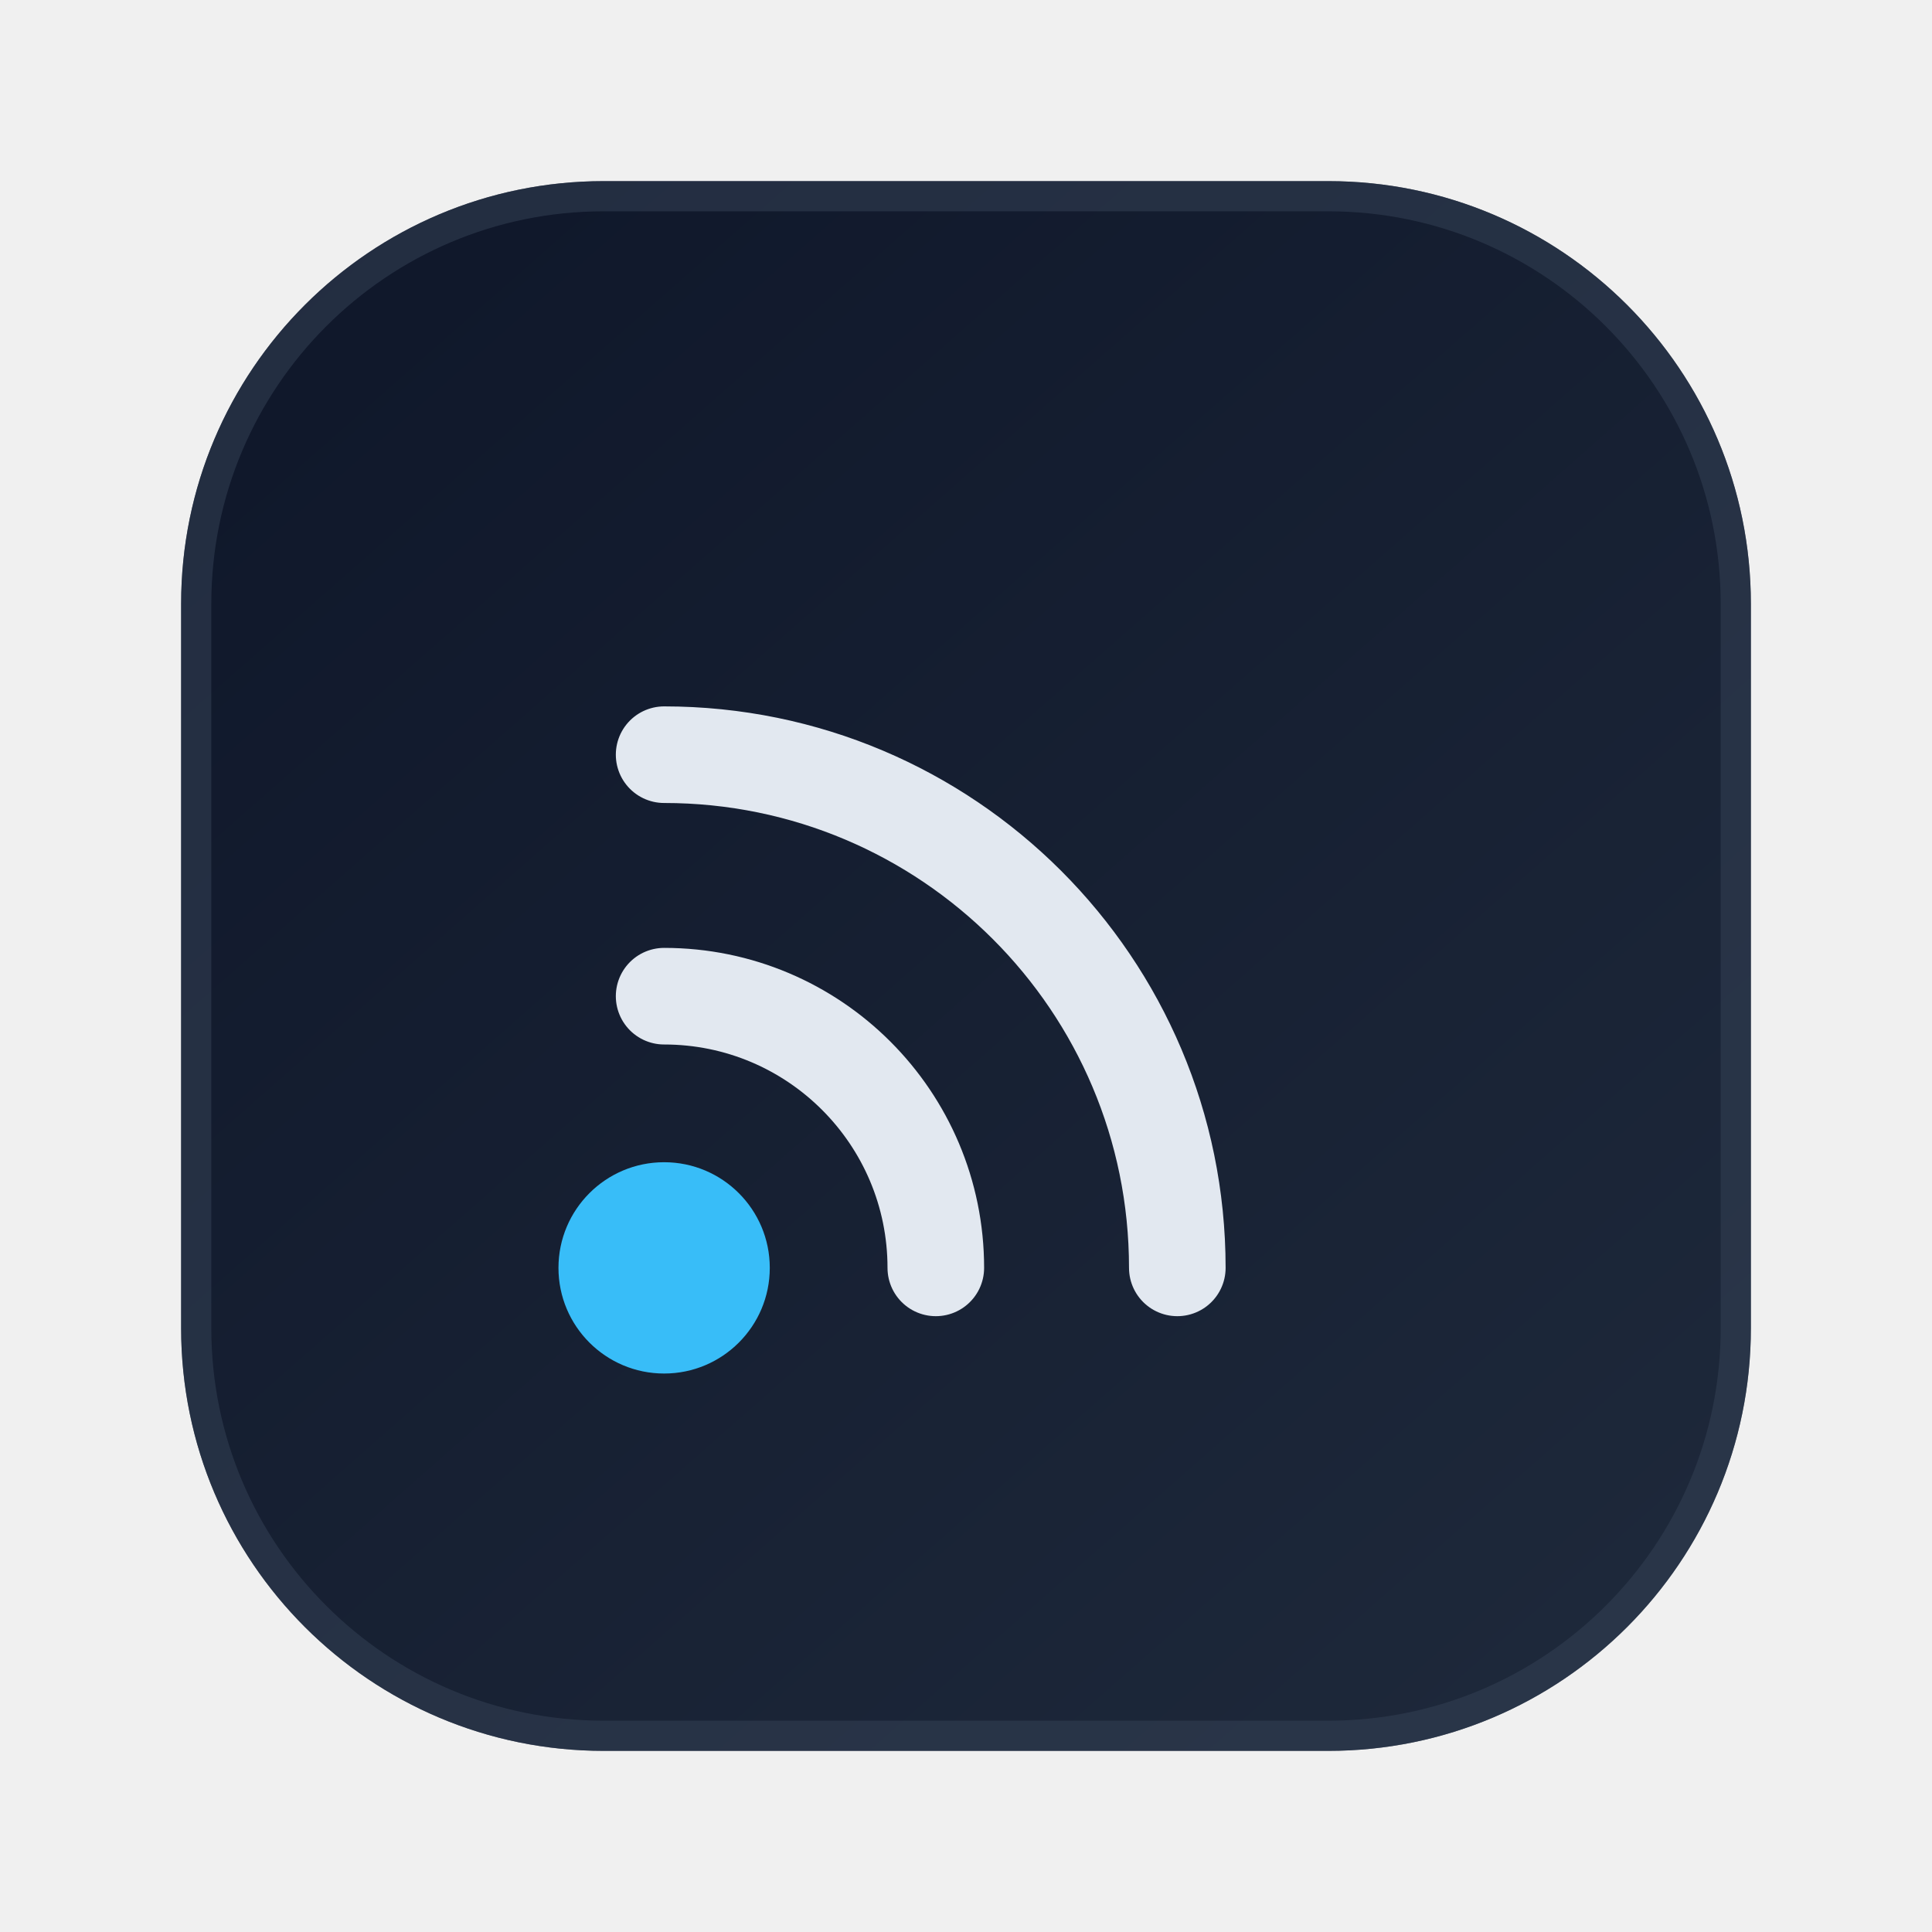
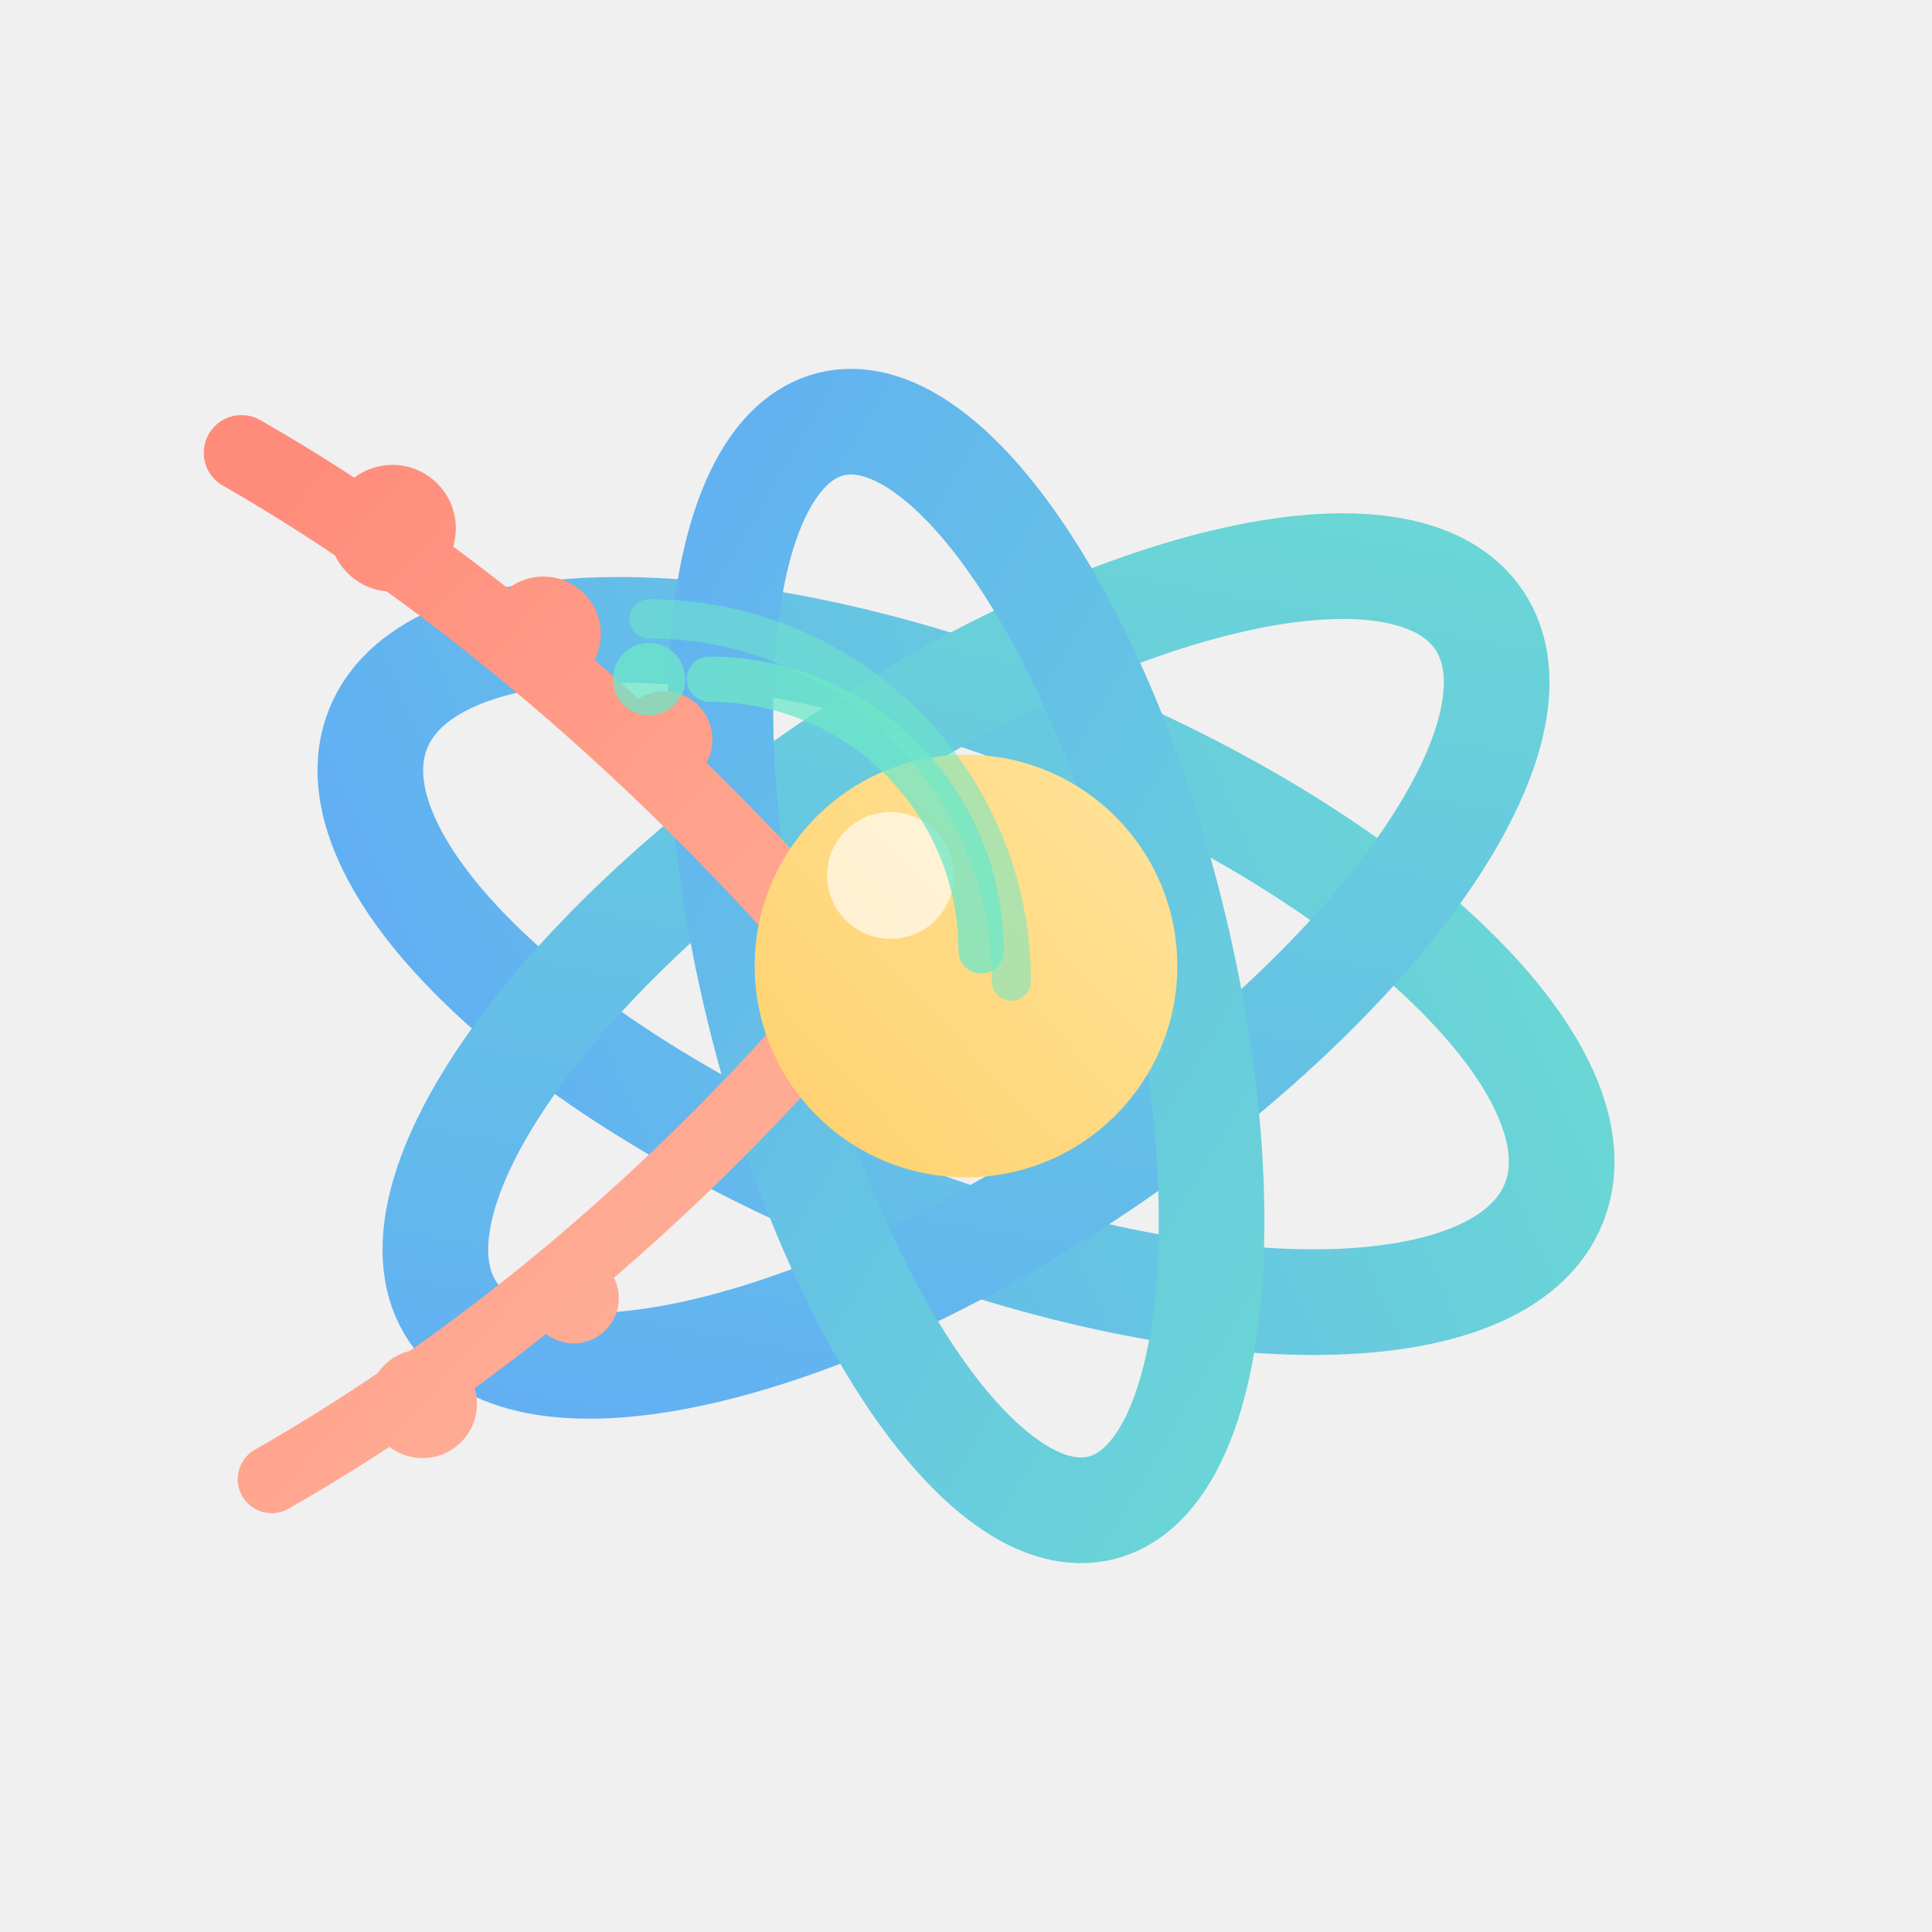
- <svg xmlns="http://www.w3.org/2000/svg" width="64" height="64" viewBox="0 0 64 64" fill="none">
+ <svg xmlns="http://www.w3.org/2000/svg" width="64" height="64" viewBox="0 0 128 128" fill="none" role="img" aria-labelledby="feedfuseIconTitle64">
  <defs>
-     <linearGradient id="logoBg" x1="10" y1="8" x2="54" y2="58" gradientUnits="userSpaceOnUse">
-       <stop offset="0" stop-color="#0F172A" />
-       <stop offset="1" stop-color="#1E293B" />
+     <linearGradient id="feedfuseIcon64OrbitStroke" x1="20" y1="108" x2="108" y2="18" gradientUnits="userSpaceOnUse">
+       <stop offset="0" stop-color="#5EA0FF" />
+       <stop offset="1" stop-color="#6EE7C8" />
+     </linearGradient>
+     <linearGradient id="feedfuseIcon64CoreFill" x1="50" y1="78" x2="78" y2="52" gradientUnits="userSpaceOnUse">
+       <stop offset="0" stop-color="#FFD06B" />
+       <stop offset="1" stop-color="#FFE39A" />
+     </linearGradient>
+     <linearGradient id="feedfuseIcon64AccentFill" x1="18" y1="34" x2="66" y2="76" gradientUnits="userSpaceOnUse">
+       <stop offset="0" stop-color="#FF8C7B" />
+       <stop offset="1" stop-color="#FFB39A" />
    </linearGradient>
  </defs>
-   <rect x="6" y="6" width="52" height="52" rx="14" fill="url(#logoBg)" />
-   <rect x="6.5" y="6.5" width="51" height="51" rx="13.5" stroke="#334155" stroke-opacity="0.55" />
-   <circle cx="22" cy="42" r="3.5" fill="#38BDF8" />
-   <path d="M22 33C26.971 33 31 37.029 31 42" stroke="#E2E8F0" stroke-width="3.2" stroke-linecap="round" />
-   <path d="M22 25C31.39 25 39 32.61 39 42" stroke="#E2E8F0" stroke-width="3.2" stroke-linecap="round" />
+   <ellipse cx="64" cy="64" rx="42" ry="17" transform="rotate(22 64 64)" stroke="url(#feedfuseIcon64OrbitStroke)" stroke-width="7" stroke-linecap="round" />
+   <ellipse cx="64" cy="64" rx="41" ry="16" transform="rotate(-34 64 64)" stroke="url(#feedfuseIcon64OrbitStroke)" stroke-width="7" stroke-linecap="round" />
+   <ellipse cx="64" cy="64" rx="37" ry="14" transform="rotate(76 64 64)" stroke="url(#feedfuseIcon64OrbitStroke)" stroke-width="7" stroke-linecap="round" />
+   <path d="M16 30C30 38 44 50 56 64" stroke="url(#feedfuseIcon64AccentFill)" stroke-width="5" stroke-linecap="round" />
+   <path d="M18 98C32 90 45 79 56 66" stroke="url(#feedfuseIcon64AccentFill)" stroke-width="4.5" stroke-linecap="round" />
+   <circle cx="26" cy="35" r="4.2" fill="url(#feedfuseIcon64AccentFill)" />
+   <circle cx="36" cy="42" r="3.8" fill="url(#feedfuseIcon64AccentFill)" />
+   <circle cx="44" cy="49" r="3.2" fill="url(#feedfuseIcon64AccentFill)" />
+   <circle cx="28" cy="93" r="3.6" fill="url(#feedfuseIcon64AccentFill)" />
+   <circle cx="38" cy="86" r="3" fill="url(#feedfuseIcon64AccentFill)" />
+   <circle cx="64" cy="64" r="14" fill="url(#feedfuseIcon64CoreFill)" />
+   <circle cx="59" cy="58" r="4.2" fill="white" fill-opacity="0.65" />
+   <path d="M47 45A18 18 0 0 1 65 63" stroke="#6EE7C8" stroke-opacity="0.75" stroke-width="3" stroke-linecap="round" />
+   <path d="M43 41A24 24 0 0 1 67 65" stroke="#6EE7C8" stroke-opacity="0.55" stroke-width="2.6" stroke-linecap="round" />
+   <circle cx="43" cy="45" r="2.4" fill="#6EE7C8" fill-opacity="0.75" />
</svg>
